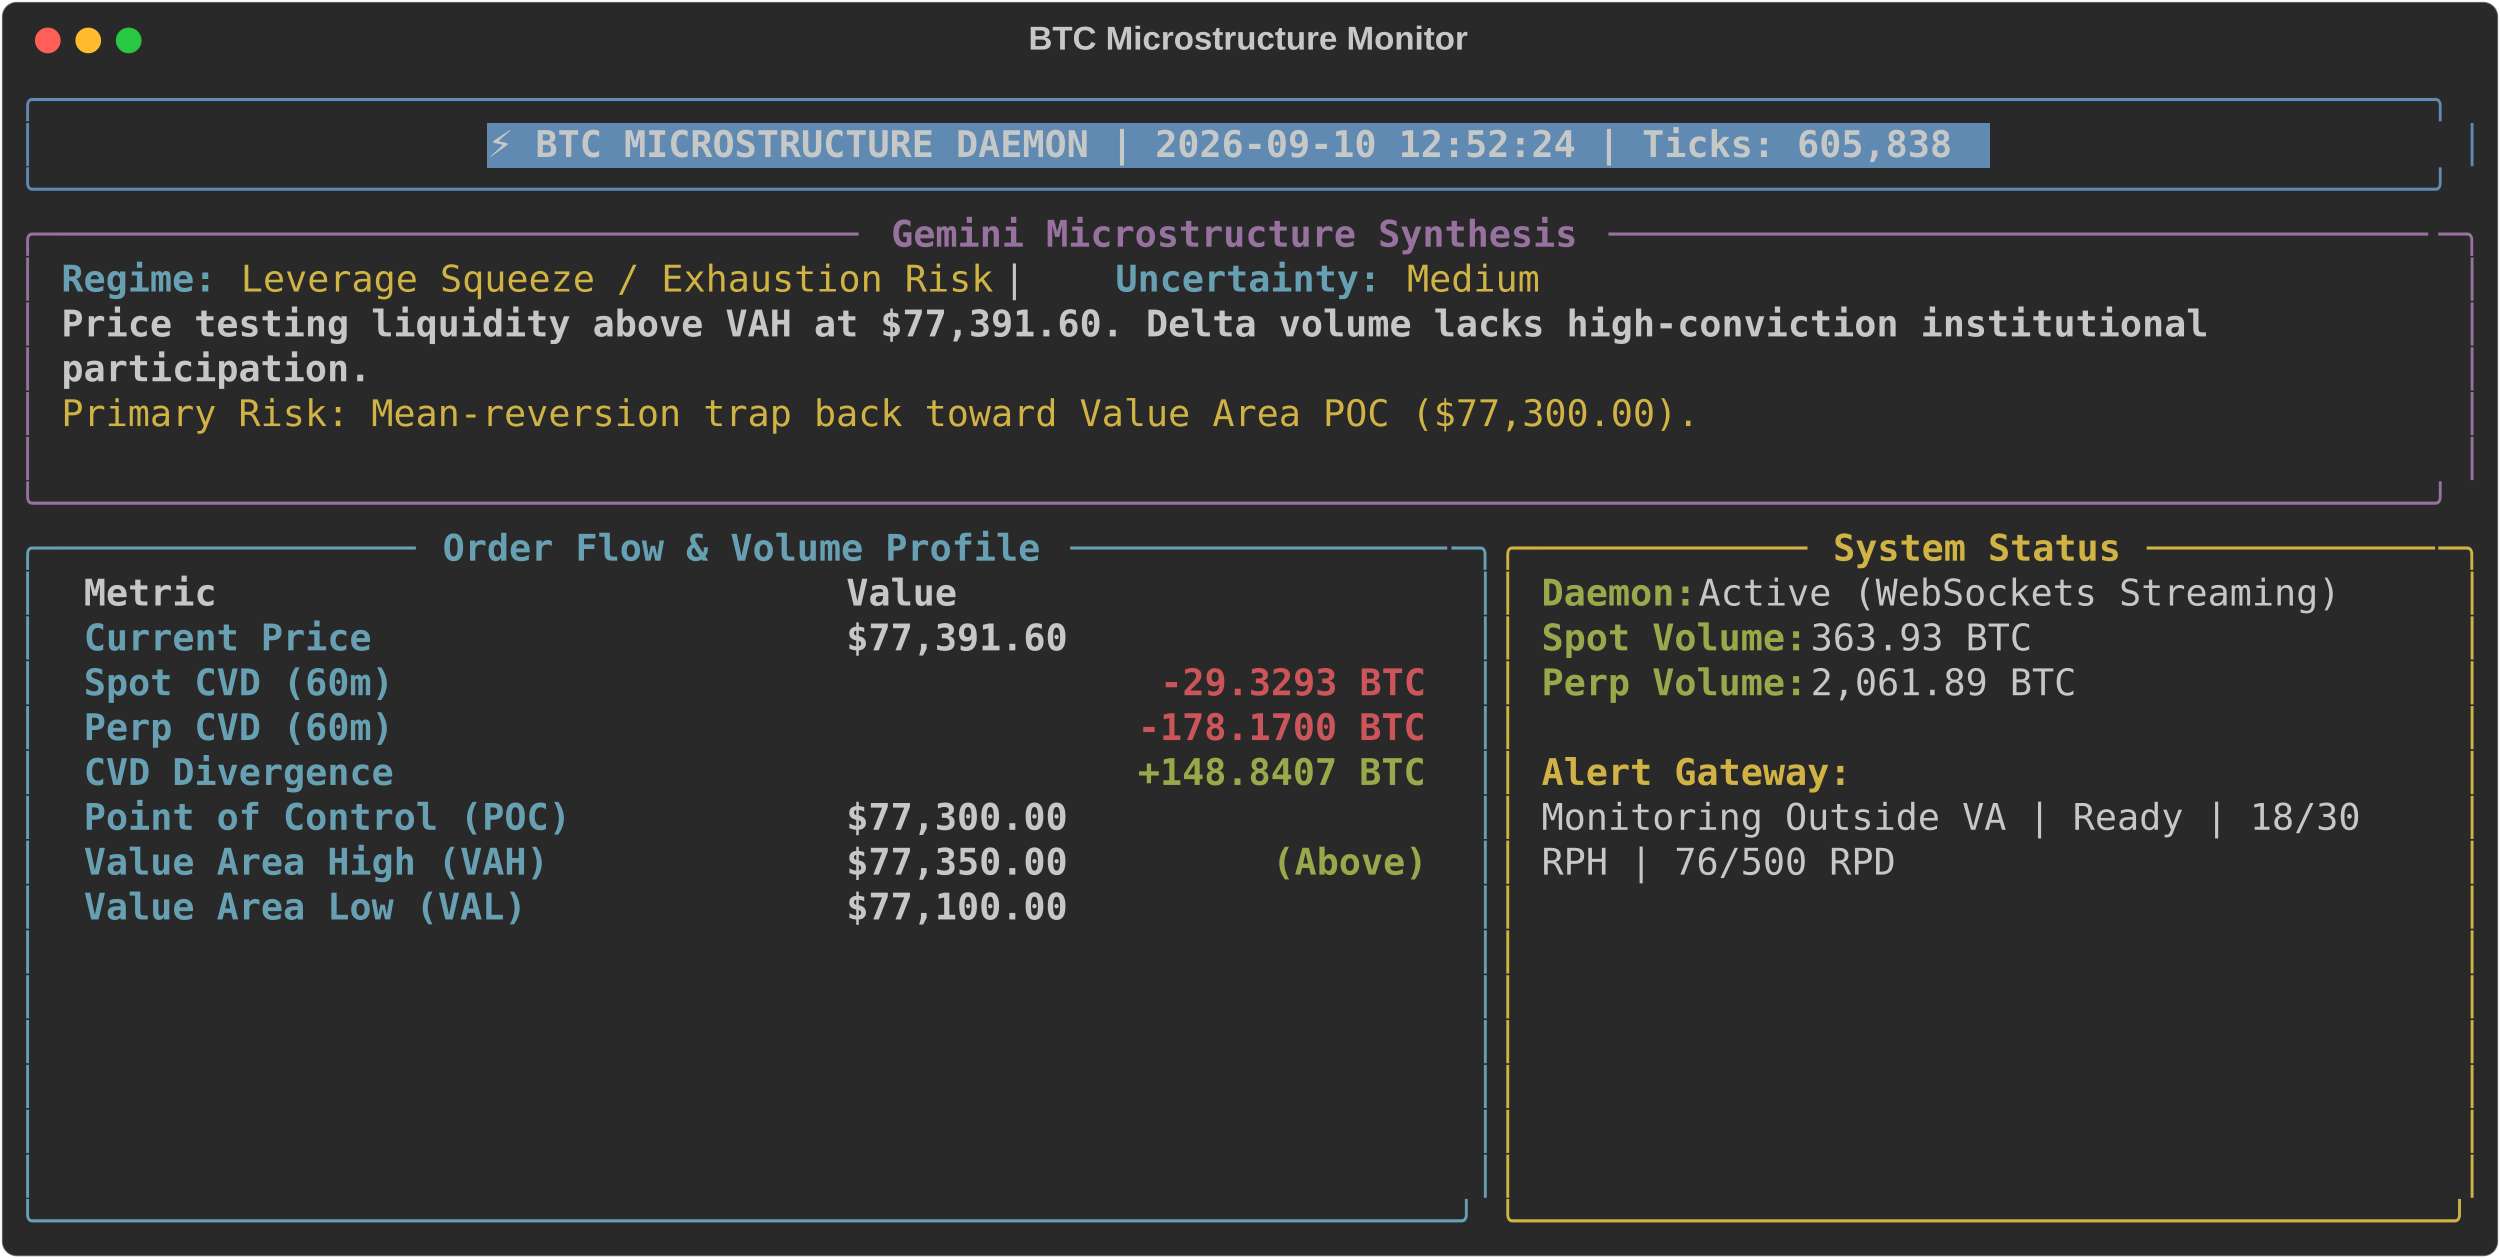
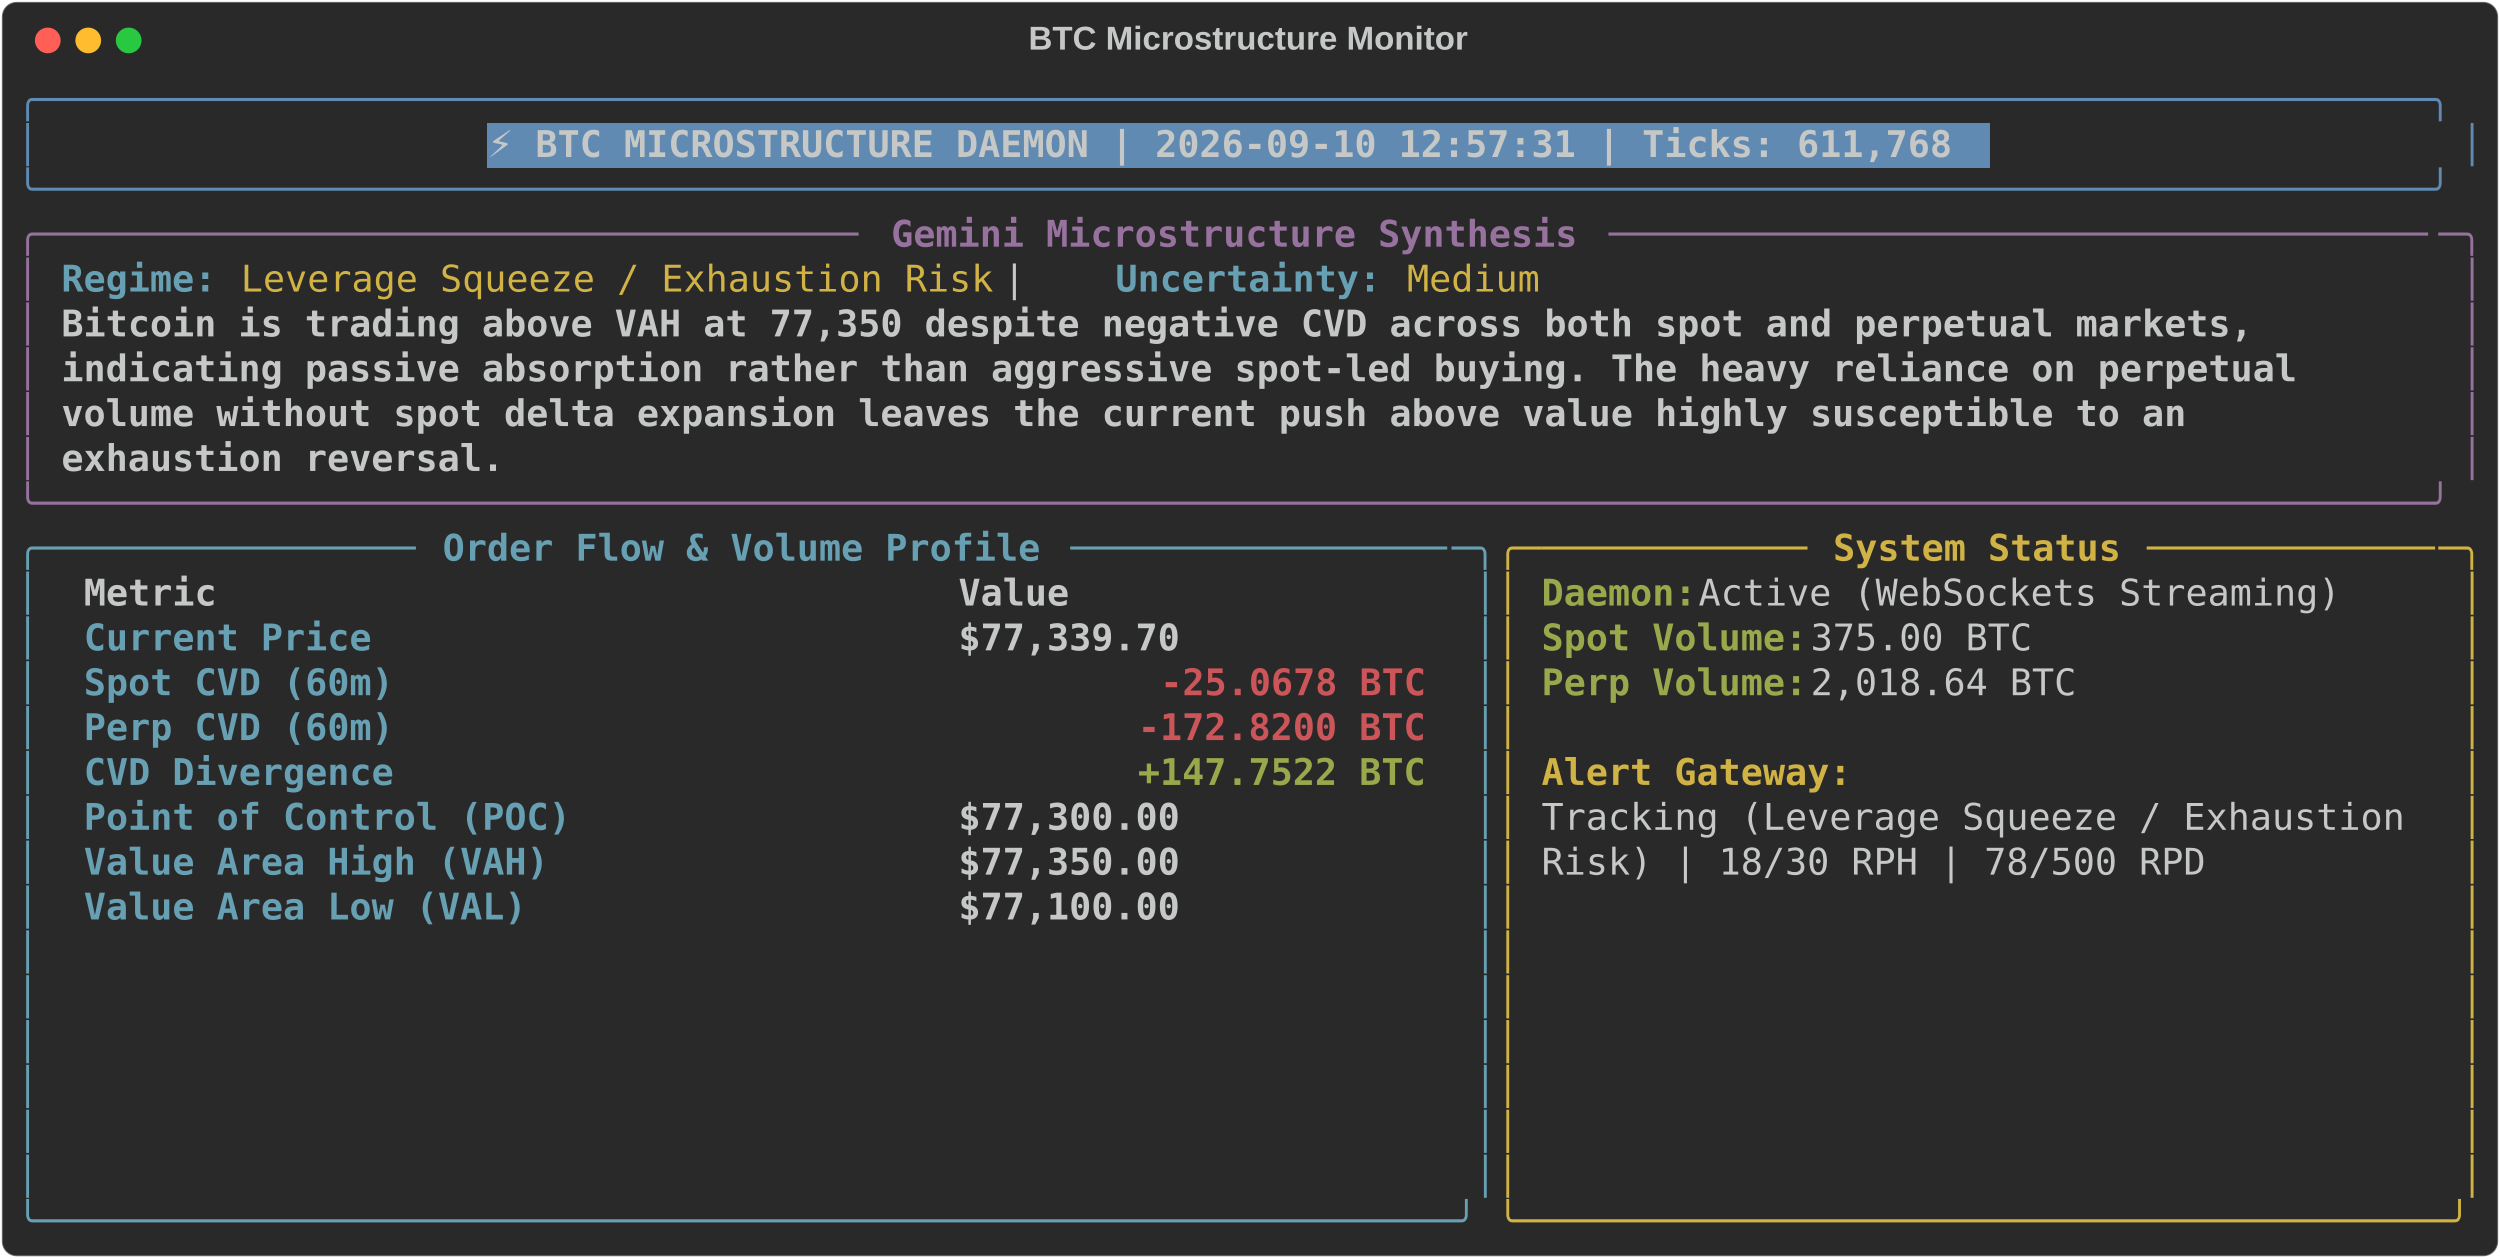
<svg xmlns="http://www.w3.org/2000/svg" class="rich-terminal" viewBox="0 0 1360 684.4">
  <style>

    @font-face {
        font-family: "Fira Code";
        src: local("FiraCode-Regular"),
                url("https://cdnjs.cloudflare.com/ajax/libs/firacode/6.2.0/woff2/FiraCode-Regular.woff2") format("woff2"),
                url("https://cdnjs.cloudflare.com/ajax/libs/firacode/6.2.0/woff/FiraCode-Regular.woff") format("woff");
        font-style: normal;
        font-weight: 400;
    }
    @font-face {
        font-family: "Fira Code";
        src: local("FiraCode-Bold"),
                url("https://cdnjs.cloudflare.com/ajax/libs/firacode/6.2.0/woff2/FiraCode-Bold.woff2") format("woff2"),
                url("https://cdnjs.cloudflare.com/ajax/libs/firacode/6.2.0/woff/FiraCode-Bold.woff") format("woff");
        font-style: bold;
        font-weight: 700;
    }

-     .terminal-1659149767-matrix {
+     .terminal-2930885255-matrix {
        font-family: Fira Code, monospace;
        font-size: 20px;
        line-height: 24.4px;
        font-variant-east-asian: full-width;
    }

-     .terminal-1659149767-title {
+     .terminal-2930885255-title {
        font-size: 18px;
        font-weight: bold;
        font-family: arial;
    }

-     .terminal-1659149767-r1 { fill: #608ab1 }
- .terminal-1659149767-r2 { fill: #c5c8c6 }
- .terminal-1659149767-r3 { fill: #c5c8c6;font-weight: bold }
- .terminal-1659149767-r4 { fill: #98729f }
- .terminal-1659149767-r5 { fill: #98729f;font-weight: bold }
- .terminal-1659149767-r6 { fill: #68a0b3;font-weight: bold }
- .terminal-1659149767-r7 { fill: #d0b344 }
- .terminal-1659149767-r8 { fill: #68a0b3 }
- .terminal-1659149767-r9 { fill: #d0b344;font-weight: bold }
- .terminal-1659149767-r10 { fill: #98a84b;font-weight: bold }
- .terminal-1659149767-r11 { fill: #cc555a;font-weight: bold }
+     .terminal-2930885255-r1 { fill: #608ab1 }
+ .terminal-2930885255-r2 { fill: #c5c8c6 }
+ .terminal-2930885255-r3 { fill: #c5c8c6;font-weight: bold }
+ .terminal-2930885255-r4 { fill: #98729f }
+ .terminal-2930885255-r5 { fill: #98729f;font-weight: bold }
+ .terminal-2930885255-r6 { fill: #68a0b3;font-weight: bold }
+ .terminal-2930885255-r7 { fill: #d0b344 }
+ .terminal-2930885255-r8 { fill: #68a0b3 }
+ .terminal-2930885255-r9 { fill: #d0b344;font-weight: bold }
+ .terminal-2930885255-r10 { fill: #98a84b;font-weight: bold }
+ .terminal-2930885255-r11 { fill: #cc555a;font-weight: bold }
    </style>
  <defs>
-     <clipPath id="terminal-1659149767-clip-terminal">
+     <clipPath id="terminal-2930885255-clip-terminal">
      <rect x="0" y="0" width="1341.0" height="633.4" />
    </clipPath>
-     <clipPath id="terminal-1659149767-line-0">
+     <clipPath id="terminal-2930885255-line-0">
      <rect x="0" y="1.5" width="1342" height="24.65" />
    </clipPath>
-     <clipPath id="terminal-1659149767-line-1">
+     <clipPath id="terminal-2930885255-line-1">
      <rect x="0" y="25.9" width="1342" height="24.65" />
    </clipPath>
-     <clipPath id="terminal-1659149767-line-2">
+     <clipPath id="terminal-2930885255-line-2">
      <rect x="0" y="50.3" width="1342" height="24.65" />
    </clipPath>
-     <clipPath id="terminal-1659149767-line-3">
+     <clipPath id="terminal-2930885255-line-3">
      <rect x="0" y="74.7" width="1342" height="24.65" />
    </clipPath>
-     <clipPath id="terminal-1659149767-line-4">
+     <clipPath id="terminal-2930885255-line-4">
      <rect x="0" y="99.1" width="1342" height="24.65" />
    </clipPath>
-     <clipPath id="terminal-1659149767-line-5">
+     <clipPath id="terminal-2930885255-line-5">
      <rect x="0" y="123.5" width="1342" height="24.65" />
    </clipPath>
-     <clipPath id="terminal-1659149767-line-6">
+     <clipPath id="terminal-2930885255-line-6">
      <rect x="0" y="147.9" width="1342" height="24.65" />
    </clipPath>
-     <clipPath id="terminal-1659149767-line-7">
+     <clipPath id="terminal-2930885255-line-7">
      <rect x="0" y="172.3" width="1342" height="24.65" />
    </clipPath>
-     <clipPath id="terminal-1659149767-line-8">
+     <clipPath id="terminal-2930885255-line-8">
      <rect x="0" y="196.7" width="1342" height="24.65" />
    </clipPath>
-     <clipPath id="terminal-1659149767-line-9">
+     <clipPath id="terminal-2930885255-line-9">
      <rect x="0" y="221.1" width="1342" height="24.65" />
    </clipPath>
-     <clipPath id="terminal-1659149767-line-10">
+     <clipPath id="terminal-2930885255-line-10">
      <rect x="0" y="245.5" width="1342" height="24.65" />
    </clipPath>
-     <clipPath id="terminal-1659149767-line-11">
+     <clipPath id="terminal-2930885255-line-11">
      <rect x="0" y="269.9" width="1342" height="24.65" />
    </clipPath>
-     <clipPath id="terminal-1659149767-line-12">
+     <clipPath id="terminal-2930885255-line-12">
      <rect x="0" y="294.3" width="1342" height="24.65" />
    </clipPath>
-     <clipPath id="terminal-1659149767-line-13">
+     <clipPath id="terminal-2930885255-line-13">
      <rect x="0" y="318.7" width="1342" height="24.65" />
    </clipPath>
-     <clipPath id="terminal-1659149767-line-14">
+     <clipPath id="terminal-2930885255-line-14">
      <rect x="0" y="343.1" width="1342" height="24.65" />
    </clipPath>
-     <clipPath id="terminal-1659149767-line-15">
+     <clipPath id="terminal-2930885255-line-15">
      <rect x="0" y="367.5" width="1342" height="24.65" />
    </clipPath>
-     <clipPath id="terminal-1659149767-line-16">
+     <clipPath id="terminal-2930885255-line-16">
      <rect x="0" y="391.9" width="1342" height="24.65" />
    </clipPath>
-     <clipPath id="terminal-1659149767-line-17">
+     <clipPath id="terminal-2930885255-line-17">
      <rect x="0" y="416.3" width="1342" height="24.65" />
    </clipPath>
-     <clipPath id="terminal-1659149767-line-18">
+     <clipPath id="terminal-2930885255-line-18">
      <rect x="0" y="440.7" width="1342" height="24.65" />
    </clipPath>
-     <clipPath id="terminal-1659149767-line-19">
+     <clipPath id="terminal-2930885255-line-19">
      <rect x="0" y="465.1" width="1342" height="24.65" />
    </clipPath>
-     <clipPath id="terminal-1659149767-line-20">
+     <clipPath id="terminal-2930885255-line-20">
      <rect x="0" y="489.5" width="1342" height="24.65" />
    </clipPath>
-     <clipPath id="terminal-1659149767-line-21">
+     <clipPath id="terminal-2930885255-line-21">
      <rect x="0" y="513.9" width="1342" height="24.65" />
    </clipPath>
-     <clipPath id="terminal-1659149767-line-22">
+     <clipPath id="terminal-2930885255-line-22">
      <rect x="0" y="538.3" width="1342" height="24.65" />
    </clipPath>
-     <clipPath id="terminal-1659149767-line-23">
+     <clipPath id="terminal-2930885255-line-23">
      <rect x="0" y="562.7" width="1342" height="24.65" />
    </clipPath>
-     <clipPath id="terminal-1659149767-line-24">
+     <clipPath id="terminal-2930885255-line-24">
      <rect x="0" y="587.1" width="1342" height="24.65" />
    </clipPath>
  </defs>
  <rect fill="#292929" stroke="rgba(255,255,255,0.35)" stroke-width="1" x="1" y="1" width="1358" height="682.4" rx="8" />
-   <text class="terminal-1659149767-title" fill="#c5c8c6" text-anchor="middle" x="679" y="27">BTC Microstructure Monitor</text>
+   <text class="terminal-2930885255-title" fill="#c5c8c6" text-anchor="middle" x="679" y="27">BTC Microstructure Monitor</text>
  <g transform="translate(26,22)">
    <circle cx="0" cy="0" r="7" fill="#ff5f57" />
    <circle cx="22" cy="0" r="7" fill="#febc2e" />
    <circle cx="44" cy="0" r="7" fill="#28c840" />
  </g>
-   <g transform="translate(9, 41)" clip-path="url(#terminal-1659149767-clip-terminal)">
+   <g transform="translate(9, 41)" clip-path="url(#terminal-2930885255-clip-terminal)">
    <rect fill="#608ab1" x="256.2" y="25.9" width="817.4" height="24.65" shape-rendering="crispEdges" />
-     <g class="terminal-1659149767-matrix">
-       <text class="terminal-1659149767-r1" x="0" y="20" textLength="1342" clip-path="url(#terminal-1659149767-line-0)">╭────────────────────────────────────────────────────────────────────────────────────────────────────────────╮</text>
-       <text class="terminal-1659149767-r2" x="1342" y="20" textLength="12.2" clip-path="url(#terminal-1659149767-line-0)">
- </text>
-       <text class="terminal-1659149767-r1" x="0" y="44.4" textLength="12.2" clip-path="url(#terminal-1659149767-line-1)">│</text>
-       <text class="terminal-1659149767-r3" x="256.2" y="44.4" textLength="805.2" clip-path="url(#terminal-1659149767-line-1)">⚡ BTC MICROSTRUCTURE DAEMON | 2026-09-10 12:52:24 | Ticks: 605,838</text>
-       <text class="terminal-1659149767-r1" x="1329.8" y="44.4" textLength="12.2" clip-path="url(#terminal-1659149767-line-1)">│</text>
-       <text class="terminal-1659149767-r2" x="1342" y="44.4" textLength="12.2" clip-path="url(#terminal-1659149767-line-1)">
- </text>
-       <text class="terminal-1659149767-r1" x="0" y="68.8" textLength="1342" clip-path="url(#terminal-1659149767-line-2)">╰────────────────────────────────────────────────────────────────────────────────────────────────────────────╯</text>
-       <text class="terminal-1659149767-r2" x="1342" y="68.8" textLength="12.2" clip-path="url(#terminal-1659149767-line-2)">
- </text>
-       <text class="terminal-1659149767-r4" x="0" y="93.2" textLength="24.4" clip-path="url(#terminal-1659149767-line-3)">╭─</text>
-       <text class="terminal-1659149767-r4" x="24.4" y="93.2" textLength="439.2" clip-path="url(#terminal-1659149767-line-3)">────────────────────────────────────</text>
-       <text class="terminal-1659149767-r5" x="475.8" y="93.2" textLength="378.2" clip-path="url(#terminal-1659149767-line-3)">Gemini Microstructure Synthesis</text>
-       <text class="terminal-1659149767-r4" x="866.2" y="93.2" textLength="451.4" clip-path="url(#terminal-1659149767-line-3)">─────────────────────────────────────</text>
-       <text class="terminal-1659149767-r4" x="1317.6" y="93.2" textLength="24.4" clip-path="url(#terminal-1659149767-line-3)">─╮</text>
-       <text class="terminal-1659149767-r2" x="1342" y="93.2" textLength="12.2" clip-path="url(#terminal-1659149767-line-3)">
- </text>
-       <text class="terminal-1659149767-r4" x="0" y="117.6" textLength="12.2" clip-path="url(#terminal-1659149767-line-4)">│</text>
-       <text class="terminal-1659149767-r6" x="24.4" y="117.6" textLength="85.4" clip-path="url(#terminal-1659149767-line-4)">Regime:</text>
-       <text class="terminal-1659149767-r7" x="122" y="117.6" textLength="414.8" clip-path="url(#terminal-1659149767-line-4)">Leverage Squeeze / Exhaustion Risk</text>
-       <text class="terminal-1659149767-r2" x="536.8" y="117.6" textLength="61" clip-path="url(#terminal-1659149767-line-4)">  |  </text>
-       <text class="terminal-1659149767-r6" x="597.8" y="117.6" textLength="146.4" clip-path="url(#terminal-1659149767-line-4)">Uncertainty:</text>
-       <text class="terminal-1659149767-r7" x="756.4" y="117.6" textLength="73.2" clip-path="url(#terminal-1659149767-line-4)">Medium</text>
-       <text class="terminal-1659149767-r4" x="1329.8" y="117.6" textLength="12.2" clip-path="url(#terminal-1659149767-line-4)">│</text>
-       <text class="terminal-1659149767-r2" x="1342" y="117.6" textLength="12.2" clip-path="url(#terminal-1659149767-line-4)">
- </text>
-       <text class="terminal-1659149767-r4" x="0" y="142" textLength="12.2" clip-path="url(#terminal-1659149767-line-5)">│</text>
-       <text class="terminal-1659149767-r3" x="24.4" y="142" textLength="1195.6" clip-path="url(#terminal-1659149767-line-5)">Price testing liquidity above VAH at $77,391.60. Delta volume lacks high-conviction institutional </text>
-       <text class="terminal-1659149767-r4" x="1329.8" y="142" textLength="12.2" clip-path="url(#terminal-1659149767-line-5)">│</text>
-       <text class="terminal-1659149767-r2" x="1342" y="142" textLength="12.2" clip-path="url(#terminal-1659149767-line-5)">
- </text>
-       <text class="terminal-1659149767-r4" x="0" y="166.4" textLength="12.2" clip-path="url(#terminal-1659149767-line-6)">│</text>
-       <text class="terminal-1659149767-r3" x="24.4" y="166.4" textLength="170.8" clip-path="url(#terminal-1659149767-line-6)">participation.</text>
-       <text class="terminal-1659149767-r4" x="1329.8" y="166.4" textLength="12.2" clip-path="url(#terminal-1659149767-line-6)">│</text>
-       <text class="terminal-1659149767-r2" x="1342" y="166.4" textLength="12.2" clip-path="url(#terminal-1659149767-line-6)">
- </text>
-       <text class="terminal-1659149767-r4" x="0" y="190.8" textLength="12.2" clip-path="url(#terminal-1659149767-line-7)">│</text>
-       <text class="terminal-1659149767-r7" x="24.4" y="190.8" textLength="902.8" clip-path="url(#terminal-1659149767-line-7)">Primary Risk: Mean-reversion trap back toward Value Area POC ($77,300.00).</text>
-       <text class="terminal-1659149767-r4" x="1329.8" y="190.8" textLength="12.2" clip-path="url(#terminal-1659149767-line-7)">│</text>
-       <text class="terminal-1659149767-r2" x="1342" y="190.8" textLength="12.2" clip-path="url(#terminal-1659149767-line-7)">
- </text>
-       <text class="terminal-1659149767-r4" x="0" y="215.2" textLength="12.2" clip-path="url(#terminal-1659149767-line-8)">│</text>
-       <text class="terminal-1659149767-r4" x="1329.8" y="215.2" textLength="12.2" clip-path="url(#terminal-1659149767-line-8)">│</text>
-       <text class="terminal-1659149767-r2" x="1342" y="215.2" textLength="12.2" clip-path="url(#terminal-1659149767-line-8)">
- </text>
-       <text class="terminal-1659149767-r4" x="0" y="239.6" textLength="1342" clip-path="url(#terminal-1659149767-line-9)">╰────────────────────────────────────────────────────────────────────────────────────────────────────────────╯</text>
-       <text class="terminal-1659149767-r2" x="1342" y="239.6" textLength="12.2" clip-path="url(#terminal-1659149767-line-9)">
- </text>
-       <text class="terminal-1659149767-r8" x="0" y="264" textLength="24.4" clip-path="url(#terminal-1659149767-line-10)">╭─</text>
-       <text class="terminal-1659149767-r8" x="24.4" y="264" textLength="195.2" clip-path="url(#terminal-1659149767-line-10)">────────────────</text>
-       <text class="terminal-1659149767-r6" x="231.8" y="264" textLength="329.4" clip-path="url(#terminal-1659149767-line-10)">Order Flow &amp; Volume Profile</text>
-       <text class="terminal-1659149767-r8" x="573.4" y="264" textLength="207.4" clip-path="url(#terminal-1659149767-line-10)">─────────────────</text>
-       <text class="terminal-1659149767-r8" x="780.8" y="264" textLength="24.4" clip-path="url(#terminal-1659149767-line-10)">─╮</text>
-       <text class="terminal-1659149767-r7" x="805.2" y="264" textLength="24.4" clip-path="url(#terminal-1659149767-line-10)">╭─</text>
-       <text class="terminal-1659149767-r7" x="829.6" y="264" textLength="146.4" clip-path="url(#terminal-1659149767-line-10)">────────────</text>
-       <text class="terminal-1659149767-r9" x="988.2" y="264" textLength="158.6" clip-path="url(#terminal-1659149767-line-10)">System Status</text>
-       <text class="terminal-1659149767-r7" x="1159" y="264" textLength="158.6" clip-path="url(#terminal-1659149767-line-10)">─────────────</text>
-       <text class="terminal-1659149767-r7" x="1317.6" y="264" textLength="24.4" clip-path="url(#terminal-1659149767-line-10)">─╮</text>
-       <text class="terminal-1659149767-r2" x="1342" y="264" textLength="12.2" clip-path="url(#terminal-1659149767-line-10)">
- </text>
-       <text class="terminal-1659149767-r8" x="0" y="288.4" textLength="12.2" clip-path="url(#terminal-1659149767-line-11)">│</text>
-       <text class="terminal-1659149767-r3" x="36.6" y="288.4" textLength="390.4" clip-path="url(#terminal-1659149767-line-11)">Metric                          </text>
-       <text class="terminal-1659149767-r3" x="451.4" y="288.4" textLength="317.2" clip-path="url(#terminal-1659149767-line-11)">                     Value</text>
-       <text class="terminal-1659149767-r8" x="793" y="288.4" textLength="12.2" clip-path="url(#terminal-1659149767-line-11)">│</text>
-       <text class="terminal-1659149767-r7" x="805.2" y="288.4" textLength="12.2" clip-path="url(#terminal-1659149767-line-11)">│</text>
-       <text class="terminal-1659149767-r10" x="829.6" y="288.4" textLength="85.4" clip-path="url(#terminal-1659149767-line-11)">Daemon:</text>
-       <text class="terminal-1659149767-r2" x="915" y="288.4" textLength="366" clip-path="url(#terminal-1659149767-line-11)"> Active (WebSockets Streaming)</text>
-       <text class="terminal-1659149767-r7" x="1329.8" y="288.4" textLength="12.2" clip-path="url(#terminal-1659149767-line-11)">│</text>
-       <text class="terminal-1659149767-r2" x="1342" y="288.4" textLength="12.2" clip-path="url(#terminal-1659149767-line-11)">
- </text>
-       <text class="terminal-1659149767-r8" x="0" y="312.8" textLength="12.2" clip-path="url(#terminal-1659149767-line-12)">│</text>
-       <text class="terminal-1659149767-r6" x="36.6" y="312.8" textLength="390.4" clip-path="url(#terminal-1659149767-line-12)">Current Price                   </text>
-       <text class="terminal-1659149767-r3" x="451.4" y="312.8" textLength="317.2" clip-path="url(#terminal-1659149767-line-12)">                $77,391.60</text>
-       <text class="terminal-1659149767-r8" x="793" y="312.8" textLength="12.2" clip-path="url(#terminal-1659149767-line-12)">│</text>
-       <text class="terminal-1659149767-r7" x="805.2" y="312.8" textLength="12.2" clip-path="url(#terminal-1659149767-line-12)">│</text>
-       <text class="terminal-1659149767-r10" x="829.6" y="312.8" textLength="146.4" clip-path="url(#terminal-1659149767-line-12)">Spot Volume:</text>
-       <text class="terminal-1659149767-r2" x="976" y="312.8" textLength="134.2" clip-path="url(#terminal-1659149767-line-12)"> 363.93 BTC</text>
-       <text class="terminal-1659149767-r7" x="1329.8" y="312.8" textLength="12.2" clip-path="url(#terminal-1659149767-line-12)">│</text>
-       <text class="terminal-1659149767-r2" x="1342" y="312.8" textLength="12.2" clip-path="url(#terminal-1659149767-line-12)">
- </text>
-       <text class="terminal-1659149767-r8" x="0" y="337.2" textLength="12.2" clip-path="url(#terminal-1659149767-line-13)">│</text>
-       <text class="terminal-1659149767-r6" x="36.6" y="337.2" textLength="390.4" clip-path="url(#terminal-1659149767-line-13)">Spot CVD (60m)                  </text>
-       <text class="terminal-1659149767-r11" x="622.2" y="337.2" textLength="146.4" clip-path="url(#terminal-1659149767-line-13)">-29.3293 BTC</text>
-       <text class="terminal-1659149767-r8" x="793" y="337.2" textLength="12.2" clip-path="url(#terminal-1659149767-line-13)">│</text>
-       <text class="terminal-1659149767-r7" x="805.2" y="337.2" textLength="12.2" clip-path="url(#terminal-1659149767-line-13)">│</text>
-       <text class="terminal-1659149767-r10" x="829.6" y="337.2" textLength="146.4" clip-path="url(#terminal-1659149767-line-13)">Perp Volume:</text>
-       <text class="terminal-1659149767-r2" x="976" y="337.2" textLength="158.6" clip-path="url(#terminal-1659149767-line-13)"> 2,061.89 BTC</text>
-       <text class="terminal-1659149767-r7" x="1329.8" y="337.2" textLength="12.2" clip-path="url(#terminal-1659149767-line-13)">│</text>
-       <text class="terminal-1659149767-r2" x="1342" y="337.2" textLength="12.2" clip-path="url(#terminal-1659149767-line-13)">
- </text>
-       <text class="terminal-1659149767-r8" x="0" y="361.6" textLength="12.2" clip-path="url(#terminal-1659149767-line-14)">│</text>
-       <text class="terminal-1659149767-r6" x="36.6" y="361.6" textLength="390.4" clip-path="url(#terminal-1659149767-line-14)">Perp CVD (60m)                  </text>
-       <text class="terminal-1659149767-r11" x="610" y="361.6" textLength="158.6" clip-path="url(#terminal-1659149767-line-14)">-178.1700 BTC</text>
-       <text class="terminal-1659149767-r8" x="793" y="361.6" textLength="12.2" clip-path="url(#terminal-1659149767-line-14)">│</text>
-       <text class="terminal-1659149767-r7" x="805.2" y="361.6" textLength="12.2" clip-path="url(#terminal-1659149767-line-14)">│</text>
-       <text class="terminal-1659149767-r7" x="1329.8" y="361.6" textLength="12.2" clip-path="url(#terminal-1659149767-line-14)">│</text>
-       <text class="terminal-1659149767-r2" x="1342" y="361.6" textLength="12.2" clip-path="url(#terminal-1659149767-line-14)">
- </text>
-       <text class="terminal-1659149767-r8" x="0" y="386" textLength="12.2" clip-path="url(#terminal-1659149767-line-15)">│</text>
-       <text class="terminal-1659149767-r6" x="36.6" y="386" textLength="390.4" clip-path="url(#terminal-1659149767-line-15)">CVD Divergence                  </text>
-       <text class="terminal-1659149767-r10" x="610" y="386" textLength="158.6" clip-path="url(#terminal-1659149767-line-15)">+148.8407 BTC</text>
-       <text class="terminal-1659149767-r8" x="793" y="386" textLength="12.2" clip-path="url(#terminal-1659149767-line-15)">│</text>
-       <text class="terminal-1659149767-r7" x="805.2" y="386" textLength="12.2" clip-path="url(#terminal-1659149767-line-15)">│</text>
-       <text class="terminal-1659149767-r9" x="829.6" y="386" textLength="170.8" clip-path="url(#terminal-1659149767-line-15)">Alert Gateway:</text>
-       <text class="terminal-1659149767-r7" x="1329.8" y="386" textLength="12.2" clip-path="url(#terminal-1659149767-line-15)">│</text>
-       <text class="terminal-1659149767-r2" x="1342" y="386" textLength="12.2" clip-path="url(#terminal-1659149767-line-15)">
- </text>
-       <text class="terminal-1659149767-r8" x="0" y="410.4" textLength="12.2" clip-path="url(#terminal-1659149767-line-16)">│</text>
-       <text class="terminal-1659149767-r6" x="36.6" y="410.4" textLength="390.4" clip-path="url(#terminal-1659149767-line-16)">Point of Control (POC)          </text>
-       <text class="terminal-1659149767-r3" x="451.4" y="410.4" textLength="317.2" clip-path="url(#terminal-1659149767-line-16)">                $77,300.00</text>
-       <text class="terminal-1659149767-r8" x="793" y="410.4" textLength="12.2" clip-path="url(#terminal-1659149767-line-16)">│</text>
-       <text class="terminal-1659149767-r7" x="805.2" y="410.4" textLength="12.2" clip-path="url(#terminal-1659149767-line-16)">│</text>
-       <text class="terminal-1659149767-r2" x="829.6" y="410.4" textLength="463.6" clip-path="url(#terminal-1659149767-line-16)">Monitoring Outside VA | Ready | 18/30 </text>
-       <text class="terminal-1659149767-r7" x="1329.8" y="410.4" textLength="12.2" clip-path="url(#terminal-1659149767-line-16)">│</text>
-       <text class="terminal-1659149767-r2" x="1342" y="410.4" textLength="12.2" clip-path="url(#terminal-1659149767-line-16)">
- </text>
-       <text class="terminal-1659149767-r8" x="0" y="434.8" textLength="12.2" clip-path="url(#terminal-1659149767-line-17)">│</text>
-       <text class="terminal-1659149767-r6" x="36.6" y="434.8" textLength="390.4" clip-path="url(#terminal-1659149767-line-17)">Value Area High (VAH)           </text>
-       <text class="terminal-1659149767-r3" x="451.4" y="434.8" textLength="231.8" clip-path="url(#terminal-1659149767-line-17)">        $77,350.00 </text>
-       <text class="terminal-1659149767-r10" x="683.2" y="434.8" textLength="85.4" clip-path="url(#terminal-1659149767-line-17)">(Above)</text>
-       <text class="terminal-1659149767-r8" x="793" y="434.8" textLength="12.2" clip-path="url(#terminal-1659149767-line-17)">│</text>
-       <text class="terminal-1659149767-r7" x="805.2" y="434.8" textLength="12.2" clip-path="url(#terminal-1659149767-line-17)">│</text>
-       <text class="terminal-1659149767-r2" x="829.6" y="434.8" textLength="195.2" clip-path="url(#terminal-1659149767-line-17)">RPH | 76/500 RPD</text>
-       <text class="terminal-1659149767-r7" x="1329.8" y="434.8" textLength="12.2" clip-path="url(#terminal-1659149767-line-17)">│</text>
-       <text class="terminal-1659149767-r2" x="1342" y="434.8" textLength="12.2" clip-path="url(#terminal-1659149767-line-17)">
- </text>
-       <text class="terminal-1659149767-r8" x="0" y="459.2" textLength="12.2" clip-path="url(#terminal-1659149767-line-18)">│</text>
-       <text class="terminal-1659149767-r6" x="36.6" y="459.2" textLength="390.4" clip-path="url(#terminal-1659149767-line-18)">Value Area Low (VAL)            </text>
-       <text class="terminal-1659149767-r3" x="451.4" y="459.2" textLength="317.2" clip-path="url(#terminal-1659149767-line-18)">                $77,100.00</text>
-       <text class="terminal-1659149767-r8" x="793" y="459.2" textLength="12.2" clip-path="url(#terminal-1659149767-line-18)">│</text>
-       <text class="terminal-1659149767-r7" x="805.2" y="459.2" textLength="12.2" clip-path="url(#terminal-1659149767-line-18)">│</text>
-       <text class="terminal-1659149767-r7" x="1329.8" y="459.2" textLength="12.2" clip-path="url(#terminal-1659149767-line-18)">│</text>
-       <text class="terminal-1659149767-r2" x="1342" y="459.2" textLength="12.2" clip-path="url(#terminal-1659149767-line-18)">
- </text>
-       <text class="terminal-1659149767-r8" x="0" y="483.6" textLength="12.2" clip-path="url(#terminal-1659149767-line-19)">│</text>
-       <text class="terminal-1659149767-r8" x="793" y="483.6" textLength="12.2" clip-path="url(#terminal-1659149767-line-19)">│</text>
-       <text class="terminal-1659149767-r7" x="805.2" y="483.6" textLength="12.2" clip-path="url(#terminal-1659149767-line-19)">│</text>
-       <text class="terminal-1659149767-r7" x="1329.8" y="483.6" textLength="12.2" clip-path="url(#terminal-1659149767-line-19)">│</text>
-       <text class="terminal-1659149767-r2" x="1342" y="483.6" textLength="12.2" clip-path="url(#terminal-1659149767-line-19)">
- </text>
-       <text class="terminal-1659149767-r8" x="0" y="508" textLength="12.2" clip-path="url(#terminal-1659149767-line-20)">│</text>
-       <text class="terminal-1659149767-r8" x="793" y="508" textLength="12.2" clip-path="url(#terminal-1659149767-line-20)">│</text>
-       <text class="terminal-1659149767-r7" x="805.2" y="508" textLength="12.2" clip-path="url(#terminal-1659149767-line-20)">│</text>
-       <text class="terminal-1659149767-r7" x="1329.8" y="508" textLength="12.2" clip-path="url(#terminal-1659149767-line-20)">│</text>
-       <text class="terminal-1659149767-r2" x="1342" y="508" textLength="12.2" clip-path="url(#terminal-1659149767-line-20)">
- </text>
-       <text class="terminal-1659149767-r8" x="0" y="532.4" textLength="12.2" clip-path="url(#terminal-1659149767-line-21)">│</text>
-       <text class="terminal-1659149767-r8" x="793" y="532.4" textLength="12.2" clip-path="url(#terminal-1659149767-line-21)">│</text>
-       <text class="terminal-1659149767-r7" x="805.2" y="532.4" textLength="12.2" clip-path="url(#terminal-1659149767-line-21)">│</text>
-       <text class="terminal-1659149767-r7" x="1329.8" y="532.4" textLength="12.2" clip-path="url(#terminal-1659149767-line-21)">│</text>
-       <text class="terminal-1659149767-r2" x="1342" y="532.4" textLength="12.2" clip-path="url(#terminal-1659149767-line-21)">
- </text>
-       <text class="terminal-1659149767-r8" x="0" y="556.8" textLength="12.2" clip-path="url(#terminal-1659149767-line-22)">│</text>
-       <text class="terminal-1659149767-r8" x="793" y="556.8" textLength="12.2" clip-path="url(#terminal-1659149767-line-22)">│</text>
-       <text class="terminal-1659149767-r7" x="805.2" y="556.8" textLength="12.2" clip-path="url(#terminal-1659149767-line-22)">│</text>
-       <text class="terminal-1659149767-r7" x="1329.8" y="556.8" textLength="12.2" clip-path="url(#terminal-1659149767-line-22)">│</text>
-       <text class="terminal-1659149767-r2" x="1342" y="556.8" textLength="12.2" clip-path="url(#terminal-1659149767-line-22)">
- </text>
-       <text class="terminal-1659149767-r8" x="0" y="581.2" textLength="12.2" clip-path="url(#terminal-1659149767-line-23)">│</text>
-       <text class="terminal-1659149767-r8" x="793" y="581.2" textLength="12.2" clip-path="url(#terminal-1659149767-line-23)">│</text>
-       <text class="terminal-1659149767-r7" x="805.2" y="581.2" textLength="12.2" clip-path="url(#terminal-1659149767-line-23)">│</text>
-       <text class="terminal-1659149767-r7" x="1329.8" y="581.2" textLength="12.2" clip-path="url(#terminal-1659149767-line-23)">│</text>
-       <text class="terminal-1659149767-r2" x="1342" y="581.2" textLength="12.2" clip-path="url(#terminal-1659149767-line-23)">
- </text>
-       <text class="terminal-1659149767-r8" x="0" y="605.6" textLength="12.2" clip-path="url(#terminal-1659149767-line-24)">│</text>
-       <text class="terminal-1659149767-r8" x="793" y="605.6" textLength="12.2" clip-path="url(#terminal-1659149767-line-24)">│</text>
-       <text class="terminal-1659149767-r7" x="805.2" y="605.6" textLength="12.2" clip-path="url(#terminal-1659149767-line-24)">│</text>
-       <text class="terminal-1659149767-r7" x="1329.8" y="605.6" textLength="12.2" clip-path="url(#terminal-1659149767-line-24)">│</text>
-       <text class="terminal-1659149767-r2" x="1342" y="605.6" textLength="12.2" clip-path="url(#terminal-1659149767-line-24)">
- </text>
-       <text class="terminal-1659149767-r8" x="0" y="630" textLength="805.2" clip-path="url(#terminal-1659149767-line-25)">╰────────────────────────────────────────────────────────────────╯</text>
-       <text class="terminal-1659149767-r7" x="805.2" y="630" textLength="536.8" clip-path="url(#terminal-1659149767-line-25)">╰──────────────────────────────────────────╯</text>
-       <text class="terminal-1659149767-r2" x="1342" y="630" textLength="12.2" clip-path="url(#terminal-1659149767-line-25)">
+     <g class="terminal-2930885255-matrix">
+       <text class="terminal-2930885255-r1" x="0" y="20" textLength="1342" clip-path="url(#terminal-2930885255-line-0)">╭────────────────────────────────────────────────────────────────────────────────────────────────────────────╮</text>
+       <text class="terminal-2930885255-r2" x="1342" y="20" textLength="12.2" clip-path="url(#terminal-2930885255-line-0)">
+ </text>
+       <text class="terminal-2930885255-r1" x="0" y="44.4" textLength="12.2" clip-path="url(#terminal-2930885255-line-1)">│</text>
+       <text class="terminal-2930885255-r3" x="256.2" y="44.4" textLength="805.2" clip-path="url(#terminal-2930885255-line-1)">⚡ BTC MICROSTRUCTURE DAEMON | 2026-09-10 12:57:31 | Ticks: 611,768</text>
+       <text class="terminal-2930885255-r1" x="1329.8" y="44.4" textLength="12.2" clip-path="url(#terminal-2930885255-line-1)">│</text>
+       <text class="terminal-2930885255-r2" x="1342" y="44.4" textLength="12.2" clip-path="url(#terminal-2930885255-line-1)">
+ </text>
+       <text class="terminal-2930885255-r1" x="0" y="68.8" textLength="1342" clip-path="url(#terminal-2930885255-line-2)">╰────────────────────────────────────────────────────────────────────────────────────────────────────────────╯</text>
+       <text class="terminal-2930885255-r2" x="1342" y="68.8" textLength="12.2" clip-path="url(#terminal-2930885255-line-2)">
+ </text>
+       <text class="terminal-2930885255-r4" x="0" y="93.2" textLength="24.4" clip-path="url(#terminal-2930885255-line-3)">╭─</text>
+       <text class="terminal-2930885255-r4" x="24.4" y="93.2" textLength="439.2" clip-path="url(#terminal-2930885255-line-3)">────────────────────────────────────</text>
+       <text class="terminal-2930885255-r5" x="475.8" y="93.2" textLength="378.2" clip-path="url(#terminal-2930885255-line-3)">Gemini Microstructure Synthesis</text>
+       <text class="terminal-2930885255-r4" x="866.2" y="93.2" textLength="451.4" clip-path="url(#terminal-2930885255-line-3)">─────────────────────────────────────</text>
+       <text class="terminal-2930885255-r4" x="1317.6" y="93.2" textLength="24.4" clip-path="url(#terminal-2930885255-line-3)">─╮</text>
+       <text class="terminal-2930885255-r2" x="1342" y="93.2" textLength="12.2" clip-path="url(#terminal-2930885255-line-3)">
+ </text>
+       <text class="terminal-2930885255-r4" x="0" y="117.6" textLength="12.2" clip-path="url(#terminal-2930885255-line-4)">│</text>
+       <text class="terminal-2930885255-r6" x="24.4" y="117.6" textLength="85.4" clip-path="url(#terminal-2930885255-line-4)">Regime:</text>
+       <text class="terminal-2930885255-r7" x="122" y="117.6" textLength="414.8" clip-path="url(#terminal-2930885255-line-4)">Leverage Squeeze / Exhaustion Risk</text>
+       <text class="terminal-2930885255-r2" x="536.8" y="117.6" textLength="61" clip-path="url(#terminal-2930885255-line-4)">  |  </text>
+       <text class="terminal-2930885255-r6" x="597.8" y="117.6" textLength="146.4" clip-path="url(#terminal-2930885255-line-4)">Uncertainty:</text>
+       <text class="terminal-2930885255-r7" x="756.4" y="117.6" textLength="73.2" clip-path="url(#terminal-2930885255-line-4)">Medium</text>
+       <text class="terminal-2930885255-r4" x="1329.8" y="117.6" textLength="12.2" clip-path="url(#terminal-2930885255-line-4)">│</text>
+       <text class="terminal-2930885255-r2" x="1342" y="117.6" textLength="12.2" clip-path="url(#terminal-2930885255-line-4)">
+ </text>
+       <text class="terminal-2930885255-r4" x="0" y="142" textLength="12.2" clip-path="url(#terminal-2930885255-line-5)">│</text>
+       <text class="terminal-2930885255-r3" x="24.4" y="142" textLength="1220" clip-path="url(#terminal-2930885255-line-5)">Bitcoin is trading above VAH at 77,350 despite negative CVD across both spot and perpetual markets, </text>
+       <text class="terminal-2930885255-r4" x="1329.8" y="142" textLength="12.2" clip-path="url(#terminal-2930885255-line-5)">│</text>
+       <text class="terminal-2930885255-r2" x="1342" y="142" textLength="12.2" clip-path="url(#terminal-2930885255-line-5)">
+ </text>
+       <text class="terminal-2930885255-r4" x="0" y="166.4" textLength="12.2" clip-path="url(#terminal-2930885255-line-6)">│</text>
+       <text class="terminal-2930885255-r3" x="24.4" y="166.4" textLength="1244.4" clip-path="url(#terminal-2930885255-line-6)">indicating passive absorption rather than aggressive spot-led buying. The heavy reliance on perpetual </text>
+       <text class="terminal-2930885255-r4" x="1329.8" y="166.4" textLength="12.2" clip-path="url(#terminal-2930885255-line-6)">│</text>
+       <text class="terminal-2930885255-r2" x="1342" y="166.4" textLength="12.2" clip-path="url(#terminal-2930885255-line-6)">
+ </text>
+       <text class="terminal-2930885255-r4" x="0" y="190.8" textLength="12.2" clip-path="url(#terminal-2930885255-line-7)">│</text>
+       <text class="terminal-2930885255-r3" x="24.4" y="190.8" textLength="1183.4" clip-path="url(#terminal-2930885255-line-7)">volume without spot delta expansion leaves the current push above value highly susceptible to an </text>
+       <text class="terminal-2930885255-r4" x="1329.8" y="190.8" textLength="12.2" clip-path="url(#terminal-2930885255-line-7)">│</text>
+       <text class="terminal-2930885255-r2" x="1342" y="190.8" textLength="12.2" clip-path="url(#terminal-2930885255-line-7)">
+ </text>
+       <text class="terminal-2930885255-r4" x="0" y="215.2" textLength="12.2" clip-path="url(#terminal-2930885255-line-8)">│</text>
+       <text class="terminal-2930885255-r3" x="24.4" y="215.2" textLength="244" clip-path="url(#terminal-2930885255-line-8)">exhaustion reversal.</text>
+       <text class="terminal-2930885255-r4" x="1329.8" y="215.2" textLength="12.2" clip-path="url(#terminal-2930885255-line-8)">│</text>
+       <text class="terminal-2930885255-r2" x="1342" y="215.2" textLength="12.2" clip-path="url(#terminal-2930885255-line-8)">
+ </text>
+       <text class="terminal-2930885255-r4" x="0" y="239.6" textLength="1342" clip-path="url(#terminal-2930885255-line-9)">╰────────────────────────────────────────────────────────────────────────────────────────────────────────────╯</text>
+       <text class="terminal-2930885255-r2" x="1342" y="239.6" textLength="12.2" clip-path="url(#terminal-2930885255-line-9)">
+ </text>
+       <text class="terminal-2930885255-r8" x="0" y="264" textLength="24.4" clip-path="url(#terminal-2930885255-line-10)">╭─</text>
+       <text class="terminal-2930885255-r8" x="24.4" y="264" textLength="195.2" clip-path="url(#terminal-2930885255-line-10)">────────────────</text>
+       <text class="terminal-2930885255-r6" x="231.8" y="264" textLength="329.4" clip-path="url(#terminal-2930885255-line-10)">Order Flow &amp; Volume Profile</text>
+       <text class="terminal-2930885255-r8" x="573.4" y="264" textLength="207.4" clip-path="url(#terminal-2930885255-line-10)">─────────────────</text>
+       <text class="terminal-2930885255-r8" x="780.8" y="264" textLength="24.4" clip-path="url(#terminal-2930885255-line-10)">─╮</text>
+       <text class="terminal-2930885255-r7" x="805.2" y="264" textLength="24.4" clip-path="url(#terminal-2930885255-line-10)">╭─</text>
+       <text class="terminal-2930885255-r7" x="829.6" y="264" textLength="146.4" clip-path="url(#terminal-2930885255-line-10)">────────────</text>
+       <text class="terminal-2930885255-r9" x="988.2" y="264" textLength="158.6" clip-path="url(#terminal-2930885255-line-10)">System Status</text>
+       <text class="terminal-2930885255-r7" x="1159" y="264" textLength="158.6" clip-path="url(#terminal-2930885255-line-10)">─────────────</text>
+       <text class="terminal-2930885255-r7" x="1317.6" y="264" textLength="24.4" clip-path="url(#terminal-2930885255-line-10)">─╮</text>
+       <text class="terminal-2930885255-r2" x="1342" y="264" textLength="12.2" clip-path="url(#terminal-2930885255-line-10)">
+ </text>
+       <text class="terminal-2930885255-r8" x="0" y="288.4" textLength="12.2" clip-path="url(#terminal-2930885255-line-11)">│</text>
+       <text class="terminal-2930885255-r3" x="36.6" y="288.4" textLength="451.4" clip-path="url(#terminal-2930885255-line-11)">Metric                               </text>
+       <text class="terminal-2930885255-r3" x="512.4" y="288.4" textLength="256.2" clip-path="url(#terminal-2930885255-line-11)">                Value</text>
+       <text class="terminal-2930885255-r8" x="793" y="288.4" textLength="12.2" clip-path="url(#terminal-2930885255-line-11)">│</text>
+       <text class="terminal-2930885255-r7" x="805.2" y="288.4" textLength="12.2" clip-path="url(#terminal-2930885255-line-11)">│</text>
+       <text class="terminal-2930885255-r10" x="829.6" y="288.4" textLength="85.4" clip-path="url(#terminal-2930885255-line-11)">Daemon:</text>
+       <text class="terminal-2930885255-r2" x="915" y="288.4" textLength="366" clip-path="url(#terminal-2930885255-line-11)"> Active (WebSockets Streaming)</text>
+       <text class="terminal-2930885255-r7" x="1329.8" y="288.4" textLength="12.2" clip-path="url(#terminal-2930885255-line-11)">│</text>
+       <text class="terminal-2930885255-r2" x="1342" y="288.4" textLength="12.2" clip-path="url(#terminal-2930885255-line-11)">
+ </text>
+       <text class="terminal-2930885255-r8" x="0" y="312.8" textLength="12.2" clip-path="url(#terminal-2930885255-line-12)">│</text>
+       <text class="terminal-2930885255-r6" x="36.6" y="312.8" textLength="451.4" clip-path="url(#terminal-2930885255-line-12)">Current Price                        </text>
+       <text class="terminal-2930885255-r3" x="512.4" y="312.8" textLength="256.2" clip-path="url(#terminal-2930885255-line-12)">           $77,339.70</text>
+       <text class="terminal-2930885255-r8" x="793" y="312.8" textLength="12.2" clip-path="url(#terminal-2930885255-line-12)">│</text>
+       <text class="terminal-2930885255-r7" x="805.2" y="312.8" textLength="12.2" clip-path="url(#terminal-2930885255-line-12)">│</text>
+       <text class="terminal-2930885255-r10" x="829.6" y="312.8" textLength="146.4" clip-path="url(#terminal-2930885255-line-12)">Spot Volume:</text>
+       <text class="terminal-2930885255-r2" x="976" y="312.8" textLength="134.2" clip-path="url(#terminal-2930885255-line-12)"> 375.00 BTC</text>
+       <text class="terminal-2930885255-r7" x="1329.8" y="312.8" textLength="12.2" clip-path="url(#terminal-2930885255-line-12)">│</text>
+       <text class="terminal-2930885255-r2" x="1342" y="312.8" textLength="12.2" clip-path="url(#terminal-2930885255-line-12)">
+ </text>
+       <text class="terminal-2930885255-r8" x="0" y="337.2" textLength="12.2" clip-path="url(#terminal-2930885255-line-13)">│</text>
+       <text class="terminal-2930885255-r6" x="36.6" y="337.2" textLength="451.4" clip-path="url(#terminal-2930885255-line-13)">Spot CVD (60m)                       </text>
+       <text class="terminal-2930885255-r11" x="622.2" y="337.2" textLength="146.4" clip-path="url(#terminal-2930885255-line-13)">-25.0678 BTC</text>
+       <text class="terminal-2930885255-r8" x="793" y="337.2" textLength="12.2" clip-path="url(#terminal-2930885255-line-13)">│</text>
+       <text class="terminal-2930885255-r7" x="805.2" y="337.2" textLength="12.2" clip-path="url(#terminal-2930885255-line-13)">│</text>
+       <text class="terminal-2930885255-r10" x="829.6" y="337.2" textLength="146.4" clip-path="url(#terminal-2930885255-line-13)">Perp Volume:</text>
+       <text class="terminal-2930885255-r2" x="976" y="337.2" textLength="158.6" clip-path="url(#terminal-2930885255-line-13)"> 2,018.64 BTC</text>
+       <text class="terminal-2930885255-r7" x="1329.8" y="337.2" textLength="12.2" clip-path="url(#terminal-2930885255-line-13)">│</text>
+       <text class="terminal-2930885255-r2" x="1342" y="337.2" textLength="12.2" clip-path="url(#terminal-2930885255-line-13)">
+ </text>
+       <text class="terminal-2930885255-r8" x="0" y="361.6" textLength="12.2" clip-path="url(#terminal-2930885255-line-14)">│</text>
+       <text class="terminal-2930885255-r6" x="36.6" y="361.6" textLength="451.4" clip-path="url(#terminal-2930885255-line-14)">Perp CVD (60m)                       </text>
+       <text class="terminal-2930885255-r11" x="610" y="361.6" textLength="158.6" clip-path="url(#terminal-2930885255-line-14)">-172.8200 BTC</text>
+       <text class="terminal-2930885255-r8" x="793" y="361.6" textLength="12.2" clip-path="url(#terminal-2930885255-line-14)">│</text>
+       <text class="terminal-2930885255-r7" x="805.2" y="361.6" textLength="12.2" clip-path="url(#terminal-2930885255-line-14)">│</text>
+       <text class="terminal-2930885255-r7" x="1329.8" y="361.6" textLength="12.2" clip-path="url(#terminal-2930885255-line-14)">│</text>
+       <text class="terminal-2930885255-r2" x="1342" y="361.6" textLength="12.2" clip-path="url(#terminal-2930885255-line-14)">
+ </text>
+       <text class="terminal-2930885255-r8" x="0" y="386" textLength="12.2" clip-path="url(#terminal-2930885255-line-15)">│</text>
+       <text class="terminal-2930885255-r6" x="36.6" y="386" textLength="451.4" clip-path="url(#terminal-2930885255-line-15)">CVD Divergence                       </text>
+       <text class="terminal-2930885255-r10" x="610" y="386" textLength="158.6" clip-path="url(#terminal-2930885255-line-15)">+147.7522 BTC</text>
+       <text class="terminal-2930885255-r8" x="793" y="386" textLength="12.2" clip-path="url(#terminal-2930885255-line-15)">│</text>
+       <text class="terminal-2930885255-r7" x="805.2" y="386" textLength="12.2" clip-path="url(#terminal-2930885255-line-15)">│</text>
+       <text class="terminal-2930885255-r9" x="829.6" y="386" textLength="170.8" clip-path="url(#terminal-2930885255-line-15)">Alert Gateway:</text>
+       <text class="terminal-2930885255-r7" x="1329.8" y="386" textLength="12.2" clip-path="url(#terminal-2930885255-line-15)">│</text>
+       <text class="terminal-2930885255-r2" x="1342" y="386" textLength="12.2" clip-path="url(#terminal-2930885255-line-15)">
+ </text>
+       <text class="terminal-2930885255-r8" x="0" y="410.4" textLength="12.2" clip-path="url(#terminal-2930885255-line-16)">│</text>
+       <text class="terminal-2930885255-r6" x="36.6" y="410.4" textLength="451.4" clip-path="url(#terminal-2930885255-line-16)">Point of Control (POC)               </text>
+       <text class="terminal-2930885255-r3" x="512.4" y="410.4" textLength="256.2" clip-path="url(#terminal-2930885255-line-16)">           $77,300.00</text>
+       <text class="terminal-2930885255-r8" x="793" y="410.4" textLength="12.2" clip-path="url(#terminal-2930885255-line-16)">│</text>
+       <text class="terminal-2930885255-r7" x="805.2" y="410.4" textLength="12.2" clip-path="url(#terminal-2930885255-line-16)">│</text>
+       <text class="terminal-2930885255-r2" x="829.6" y="410.4" textLength="488" clip-path="url(#terminal-2930885255-line-16)">Tracking (Leverage Squeeze / Exhaustion </text>
+       <text class="terminal-2930885255-r7" x="1329.8" y="410.4" textLength="12.2" clip-path="url(#terminal-2930885255-line-16)">│</text>
+       <text class="terminal-2930885255-r2" x="1342" y="410.4" textLength="12.2" clip-path="url(#terminal-2930885255-line-16)">
+ </text>
+       <text class="terminal-2930885255-r8" x="0" y="434.8" textLength="12.2" clip-path="url(#terminal-2930885255-line-17)">│</text>
+       <text class="terminal-2930885255-r6" x="36.6" y="434.8" textLength="451.4" clip-path="url(#terminal-2930885255-line-17)">Value Area High (VAH)                </text>
+       <text class="terminal-2930885255-r3" x="512.4" y="434.8" textLength="256.2" clip-path="url(#terminal-2930885255-line-17)">           $77,350.00</text>
+       <text class="terminal-2930885255-r8" x="793" y="434.8" textLength="12.2" clip-path="url(#terminal-2930885255-line-17)">│</text>
+       <text class="terminal-2930885255-r7" x="805.2" y="434.8" textLength="12.2" clip-path="url(#terminal-2930885255-line-17)">│</text>
+       <text class="terminal-2930885255-r2" x="829.6" y="434.8" textLength="366" clip-path="url(#terminal-2930885255-line-17)">Risk) | 18/30 RPH | 78/500 RPD</text>
+       <text class="terminal-2930885255-r7" x="1329.8" y="434.8" textLength="12.2" clip-path="url(#terminal-2930885255-line-17)">│</text>
+       <text class="terminal-2930885255-r2" x="1342" y="434.8" textLength="12.2" clip-path="url(#terminal-2930885255-line-17)">
+ </text>
+       <text class="terminal-2930885255-r8" x="0" y="459.2" textLength="12.2" clip-path="url(#terminal-2930885255-line-18)">│</text>
+       <text class="terminal-2930885255-r6" x="36.6" y="459.2" textLength="451.4" clip-path="url(#terminal-2930885255-line-18)">Value Area Low (VAL)                 </text>
+       <text class="terminal-2930885255-r3" x="512.4" y="459.2" textLength="256.2" clip-path="url(#terminal-2930885255-line-18)">           $77,100.00</text>
+       <text class="terminal-2930885255-r8" x="793" y="459.2" textLength="12.2" clip-path="url(#terminal-2930885255-line-18)">│</text>
+       <text class="terminal-2930885255-r7" x="805.2" y="459.2" textLength="12.2" clip-path="url(#terminal-2930885255-line-18)">│</text>
+       <text class="terminal-2930885255-r7" x="1329.8" y="459.2" textLength="12.2" clip-path="url(#terminal-2930885255-line-18)">│</text>
+       <text class="terminal-2930885255-r2" x="1342" y="459.2" textLength="12.2" clip-path="url(#terminal-2930885255-line-18)">
+ </text>
+       <text class="terminal-2930885255-r8" x="0" y="483.6" textLength="12.2" clip-path="url(#terminal-2930885255-line-19)">│</text>
+       <text class="terminal-2930885255-r8" x="793" y="483.6" textLength="12.2" clip-path="url(#terminal-2930885255-line-19)">│</text>
+       <text class="terminal-2930885255-r7" x="805.2" y="483.6" textLength="12.2" clip-path="url(#terminal-2930885255-line-19)">│</text>
+       <text class="terminal-2930885255-r7" x="1329.8" y="483.6" textLength="12.2" clip-path="url(#terminal-2930885255-line-19)">│</text>
+       <text class="terminal-2930885255-r2" x="1342" y="483.6" textLength="12.2" clip-path="url(#terminal-2930885255-line-19)">
+ </text>
+       <text class="terminal-2930885255-r8" x="0" y="508" textLength="12.2" clip-path="url(#terminal-2930885255-line-20)">│</text>
+       <text class="terminal-2930885255-r8" x="793" y="508" textLength="12.2" clip-path="url(#terminal-2930885255-line-20)">│</text>
+       <text class="terminal-2930885255-r7" x="805.2" y="508" textLength="12.2" clip-path="url(#terminal-2930885255-line-20)">│</text>
+       <text class="terminal-2930885255-r7" x="1329.8" y="508" textLength="12.2" clip-path="url(#terminal-2930885255-line-20)">│</text>
+       <text class="terminal-2930885255-r2" x="1342" y="508" textLength="12.2" clip-path="url(#terminal-2930885255-line-20)">
+ </text>
+       <text class="terminal-2930885255-r8" x="0" y="532.4" textLength="12.2" clip-path="url(#terminal-2930885255-line-21)">│</text>
+       <text class="terminal-2930885255-r8" x="793" y="532.4" textLength="12.2" clip-path="url(#terminal-2930885255-line-21)">│</text>
+       <text class="terminal-2930885255-r7" x="805.2" y="532.4" textLength="12.2" clip-path="url(#terminal-2930885255-line-21)">│</text>
+       <text class="terminal-2930885255-r7" x="1329.8" y="532.4" textLength="12.2" clip-path="url(#terminal-2930885255-line-21)">│</text>
+       <text class="terminal-2930885255-r2" x="1342" y="532.4" textLength="12.2" clip-path="url(#terminal-2930885255-line-21)">
+ </text>
+       <text class="terminal-2930885255-r8" x="0" y="556.8" textLength="12.2" clip-path="url(#terminal-2930885255-line-22)">│</text>
+       <text class="terminal-2930885255-r8" x="793" y="556.8" textLength="12.2" clip-path="url(#terminal-2930885255-line-22)">│</text>
+       <text class="terminal-2930885255-r7" x="805.2" y="556.8" textLength="12.2" clip-path="url(#terminal-2930885255-line-22)">│</text>
+       <text class="terminal-2930885255-r7" x="1329.8" y="556.8" textLength="12.2" clip-path="url(#terminal-2930885255-line-22)">│</text>
+       <text class="terminal-2930885255-r2" x="1342" y="556.8" textLength="12.2" clip-path="url(#terminal-2930885255-line-22)">
+ </text>
+       <text class="terminal-2930885255-r8" x="0" y="581.2" textLength="12.2" clip-path="url(#terminal-2930885255-line-23)">│</text>
+       <text class="terminal-2930885255-r8" x="793" y="581.2" textLength="12.2" clip-path="url(#terminal-2930885255-line-23)">│</text>
+       <text class="terminal-2930885255-r7" x="805.2" y="581.2" textLength="12.2" clip-path="url(#terminal-2930885255-line-23)">│</text>
+       <text class="terminal-2930885255-r7" x="1329.8" y="581.2" textLength="12.2" clip-path="url(#terminal-2930885255-line-23)">│</text>
+       <text class="terminal-2930885255-r2" x="1342" y="581.2" textLength="12.2" clip-path="url(#terminal-2930885255-line-23)">
+ </text>
+       <text class="terminal-2930885255-r8" x="0" y="605.6" textLength="12.2" clip-path="url(#terminal-2930885255-line-24)">│</text>
+       <text class="terminal-2930885255-r8" x="793" y="605.6" textLength="12.2" clip-path="url(#terminal-2930885255-line-24)">│</text>
+       <text class="terminal-2930885255-r7" x="805.2" y="605.6" textLength="12.2" clip-path="url(#terminal-2930885255-line-24)">│</text>
+       <text class="terminal-2930885255-r7" x="1329.8" y="605.6" textLength="12.2" clip-path="url(#terminal-2930885255-line-24)">│</text>
+       <text class="terminal-2930885255-r2" x="1342" y="605.6" textLength="12.2" clip-path="url(#terminal-2930885255-line-24)">
+ </text>
+       <text class="terminal-2930885255-r8" x="0" y="630" textLength="805.2" clip-path="url(#terminal-2930885255-line-25)">╰────────────────────────────────────────────────────────────────╯</text>
+       <text class="terminal-2930885255-r7" x="805.2" y="630" textLength="536.8" clip-path="url(#terminal-2930885255-line-25)">╰──────────────────────────────────────────╯</text>
+       <text class="terminal-2930885255-r2" x="1342" y="630" textLength="12.2" clip-path="url(#terminal-2930885255-line-25)">
</text>
    </g>
  </g>
</svg>
